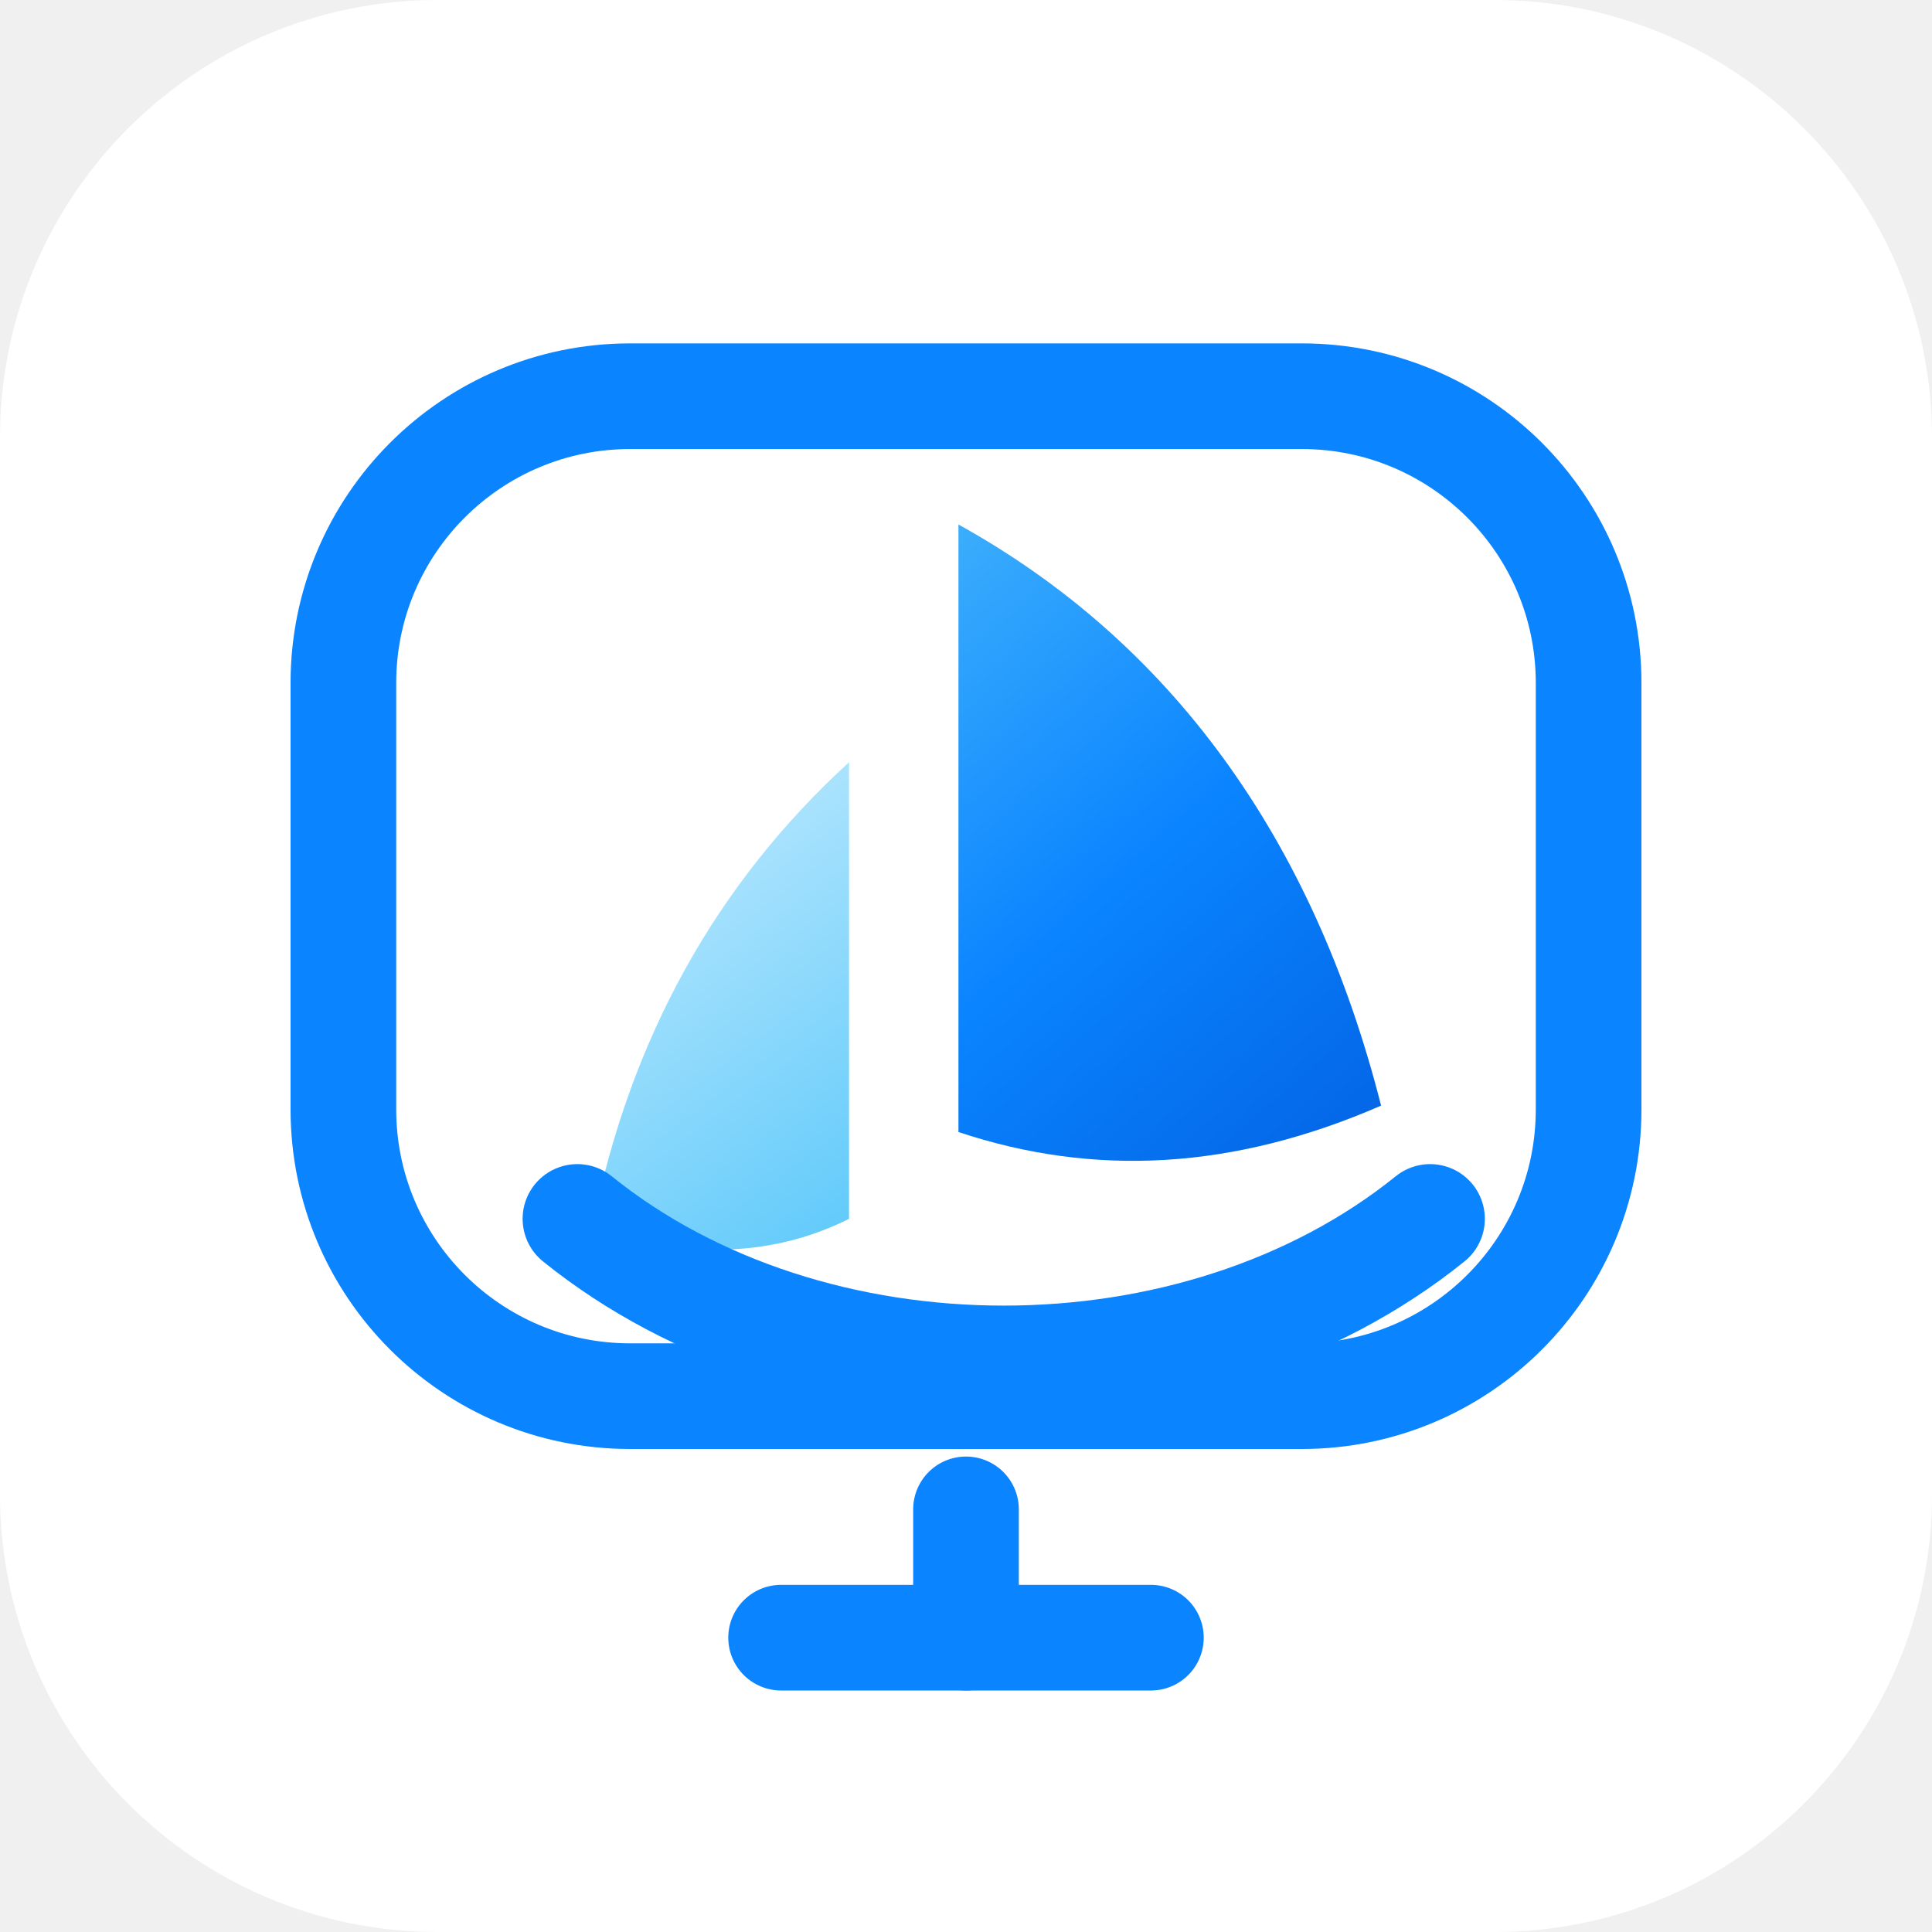
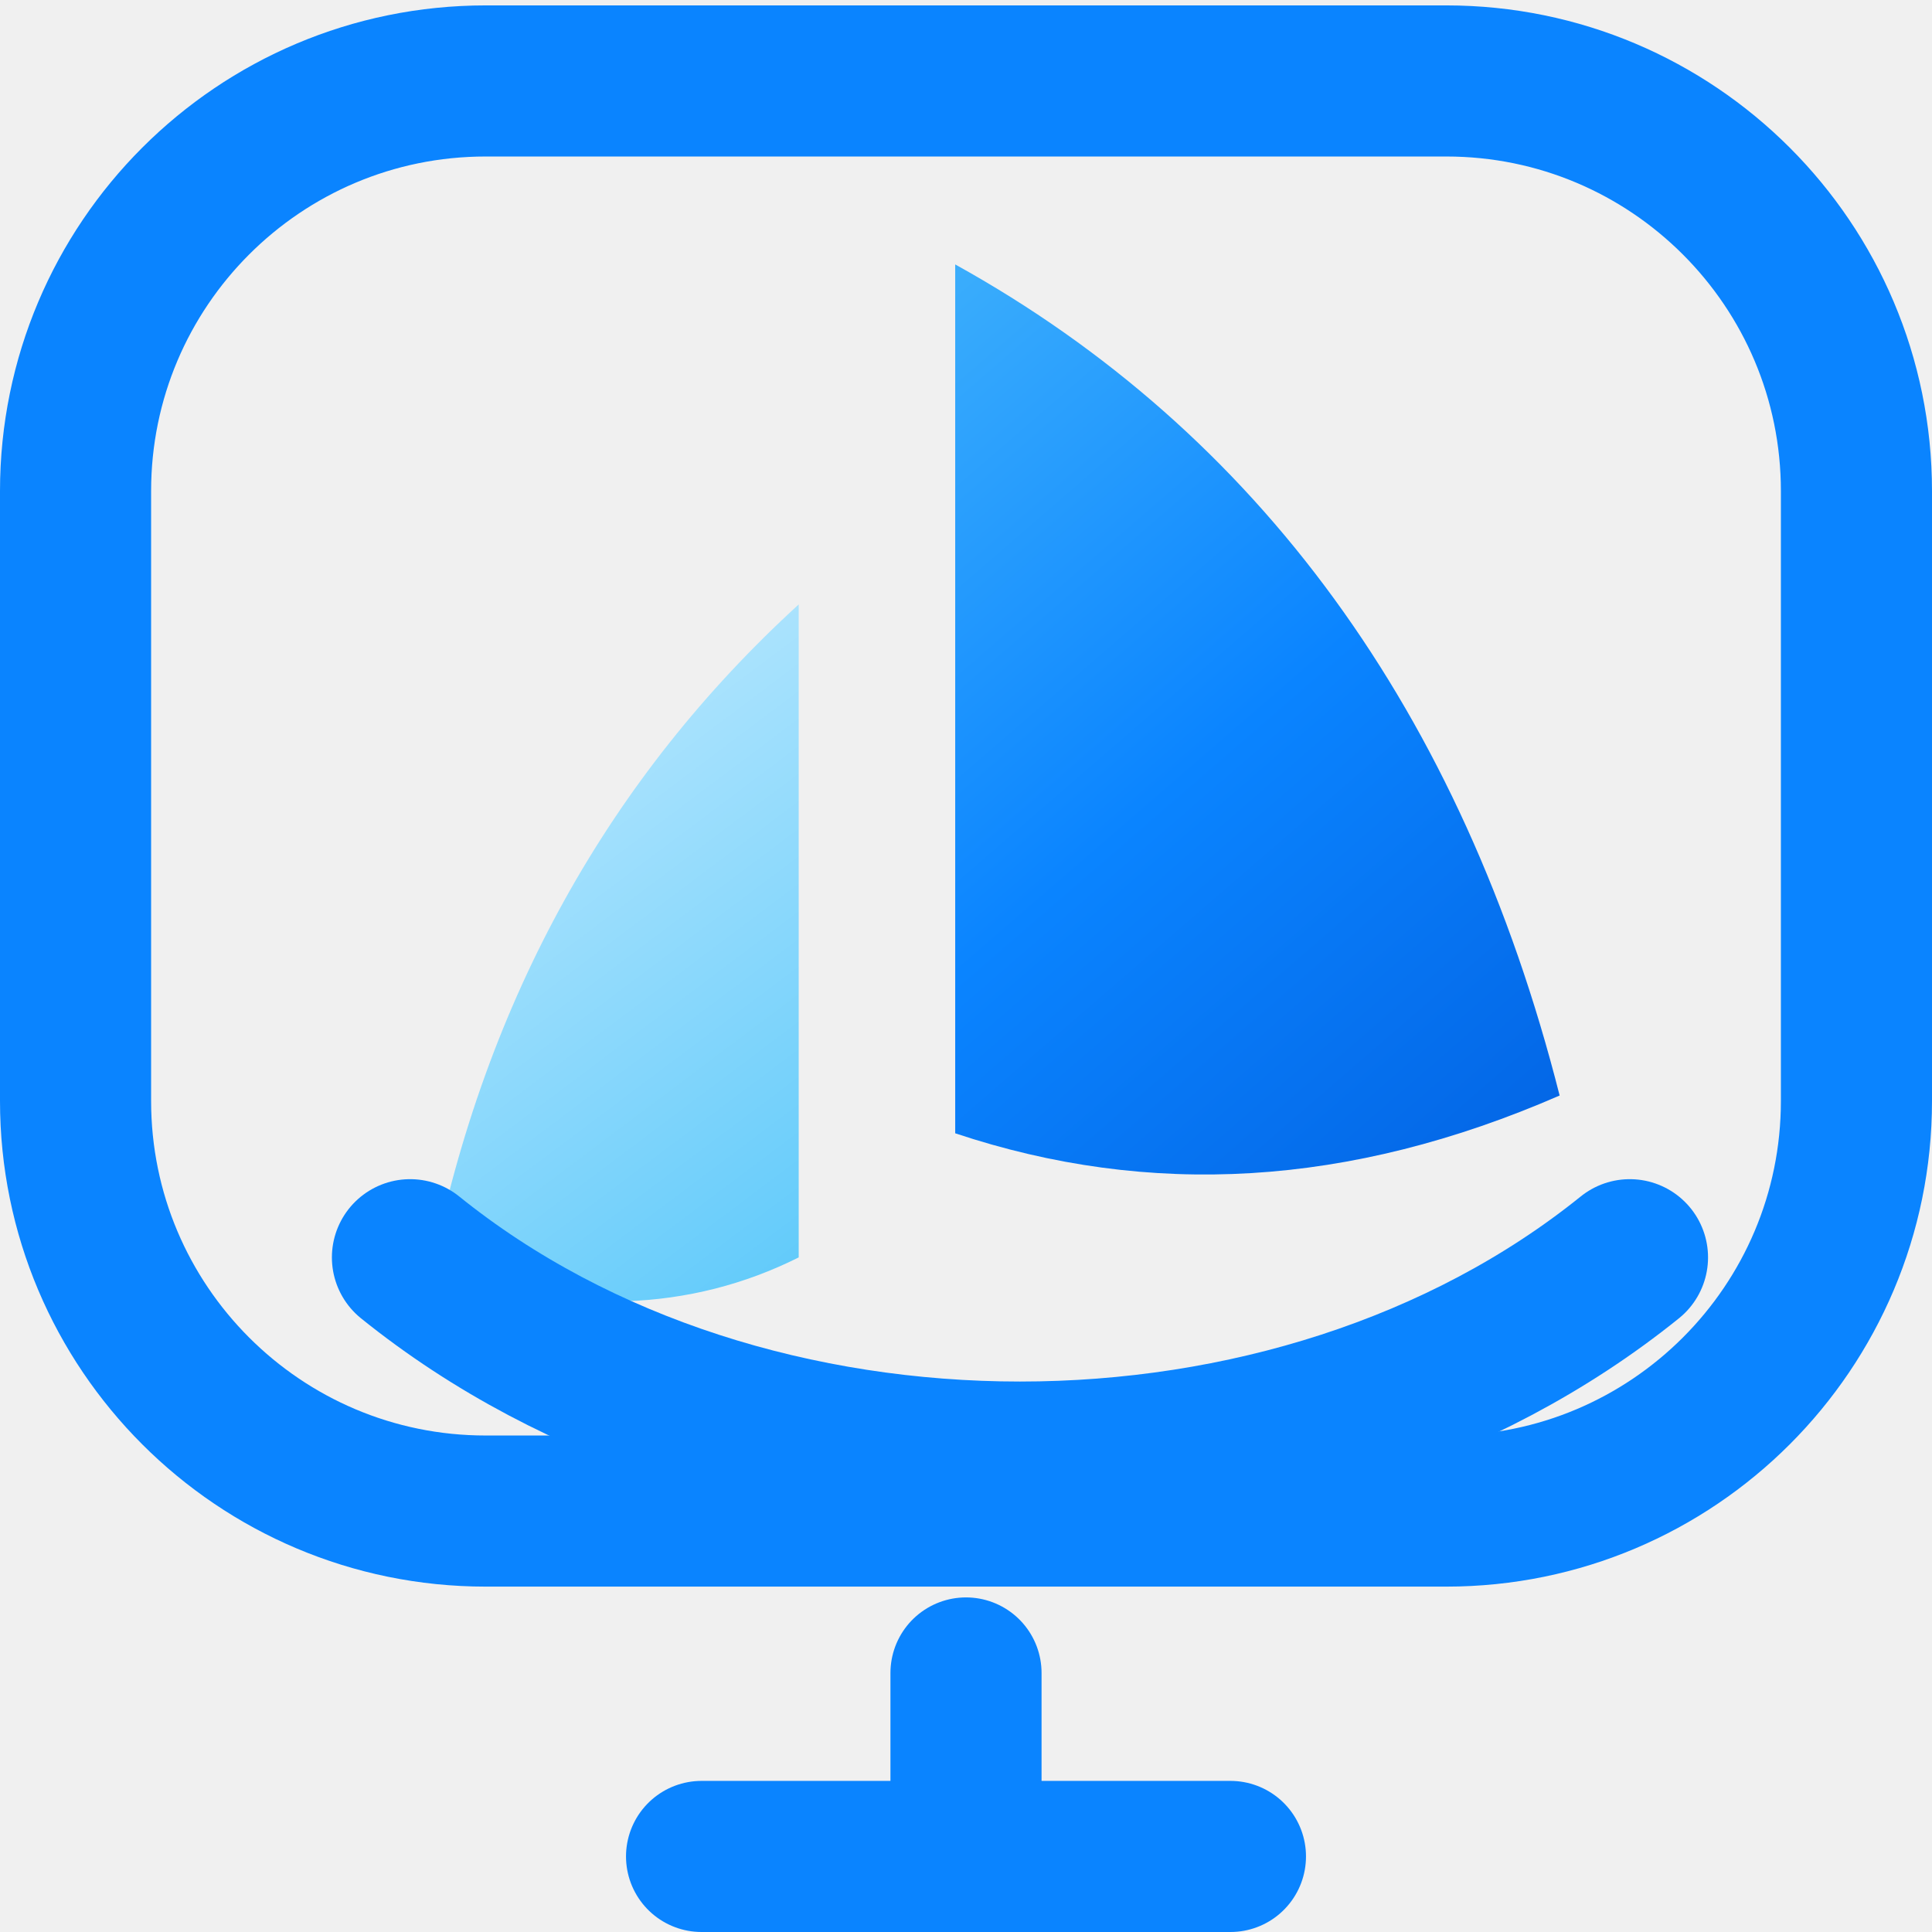
- <svg xmlns="http://www.w3.org/2000/svg" fill="none" viewBox="0 0 512 512">
+ <svg xmlns="http://www.w3.org/2000/svg" fill="none" width="512" height="512" viewBox="77 90 358 358">
  <defs>
    <linearGradient id="sail" x1="164" x2="363" y1="132" y2="362" gradientUnits="userSpaceOnUse">
      <stop stop-color="#5ac8fa" />
      <stop offset="0.54" stop-color="#0a84ff" />
      <stop offset="1" stop-color="#0057d9" />
    </linearGradient>
    <linearGradient id="smallSail" x1="126" x2="229" y1="198" y2="335" gradientUnits="userSpaceOnUse">
      <stop stop-color="#d8f2ff" />
      <stop offset="1" stop-color="#5ac8fa" />
    </linearGradient>
  </defs>
-   <rect width="512" height="512" rx="116" fill="#ffffff" />
  <rect x="91" y="105" width="330" height="265" rx="76" stroke="#0a84ff" stroke-width="28" />
  <path d="M254 139v190M254 139c56 31 94 83 112 154-39 17-76 19-112 7V139Z" fill="url(#sail)" />
  <path d="M225 202c-35 32-58 73-68 123 25 9 48 8 68-2V202Z" fill="url(#smallSail)" />
  <path d="M153 323c62 50 164 50 226 0" stroke="#0a84ff" stroke-linecap="round" stroke-width="29" />
  <path d="M256 400v34" stroke="#0a84ff" stroke-linecap="round" stroke-width="28" />
  <path d="M207 434h98" stroke="#0a84ff" stroke-linecap="round" stroke-width="28" />
</svg>
